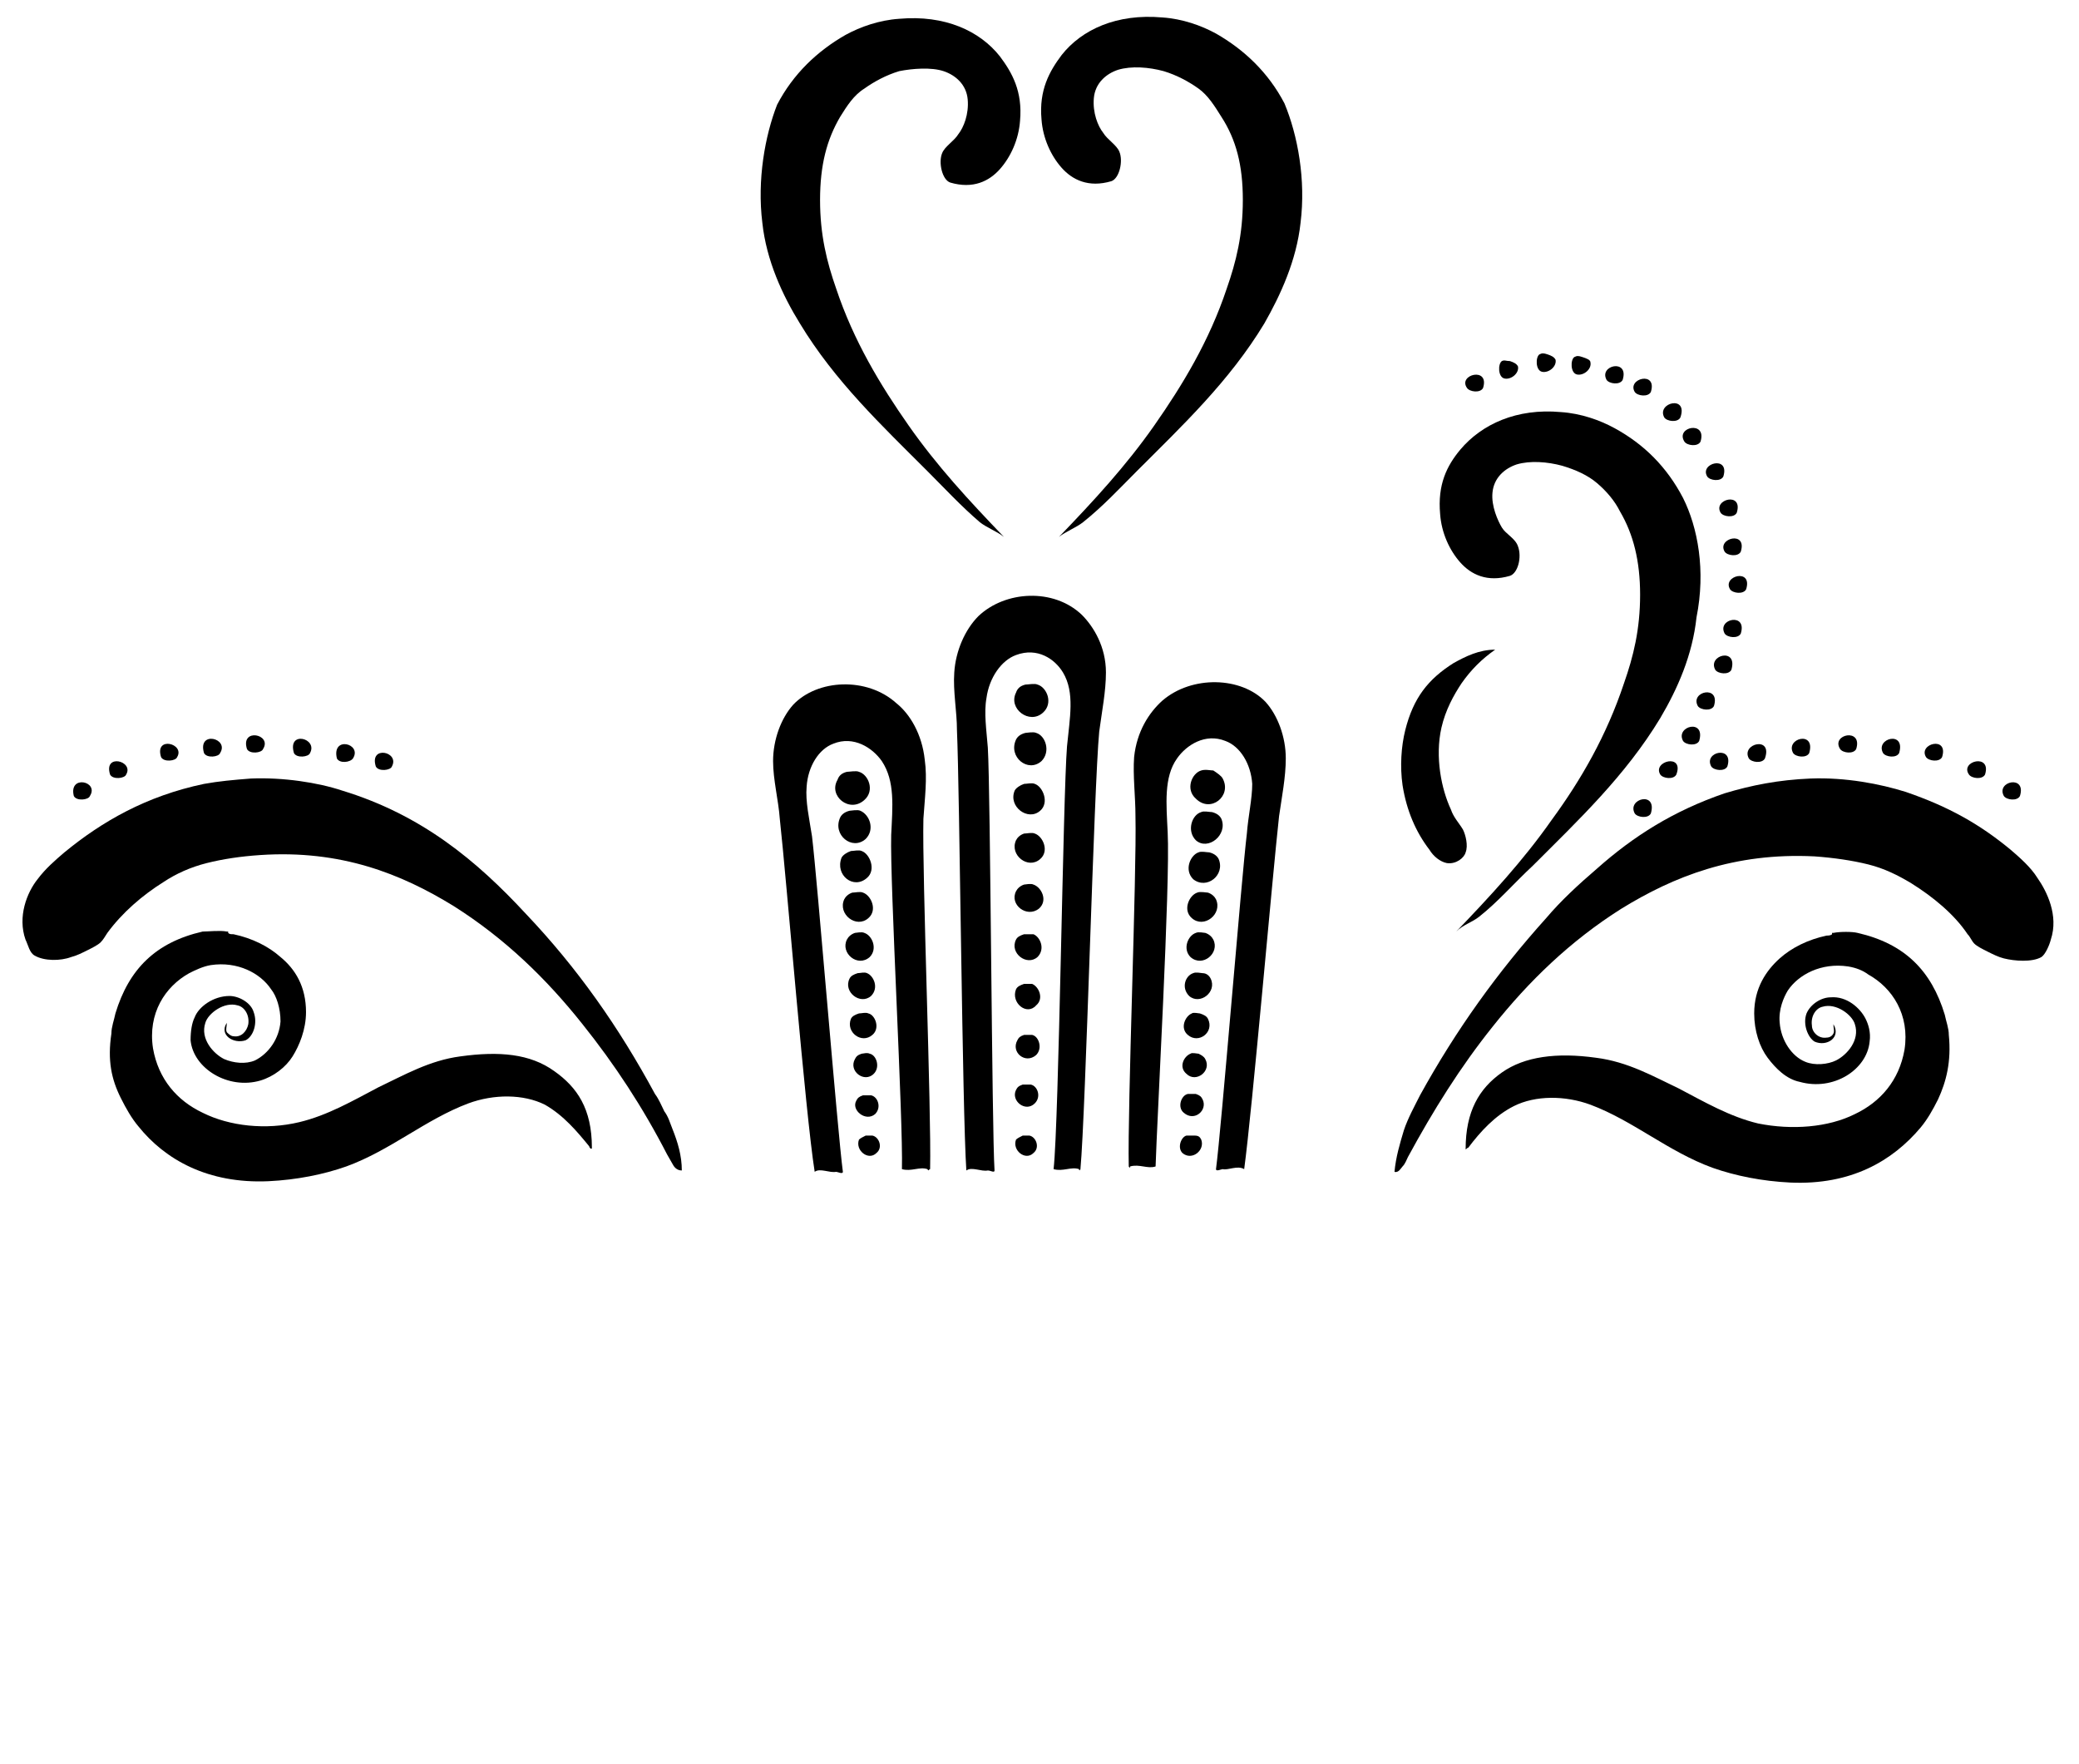
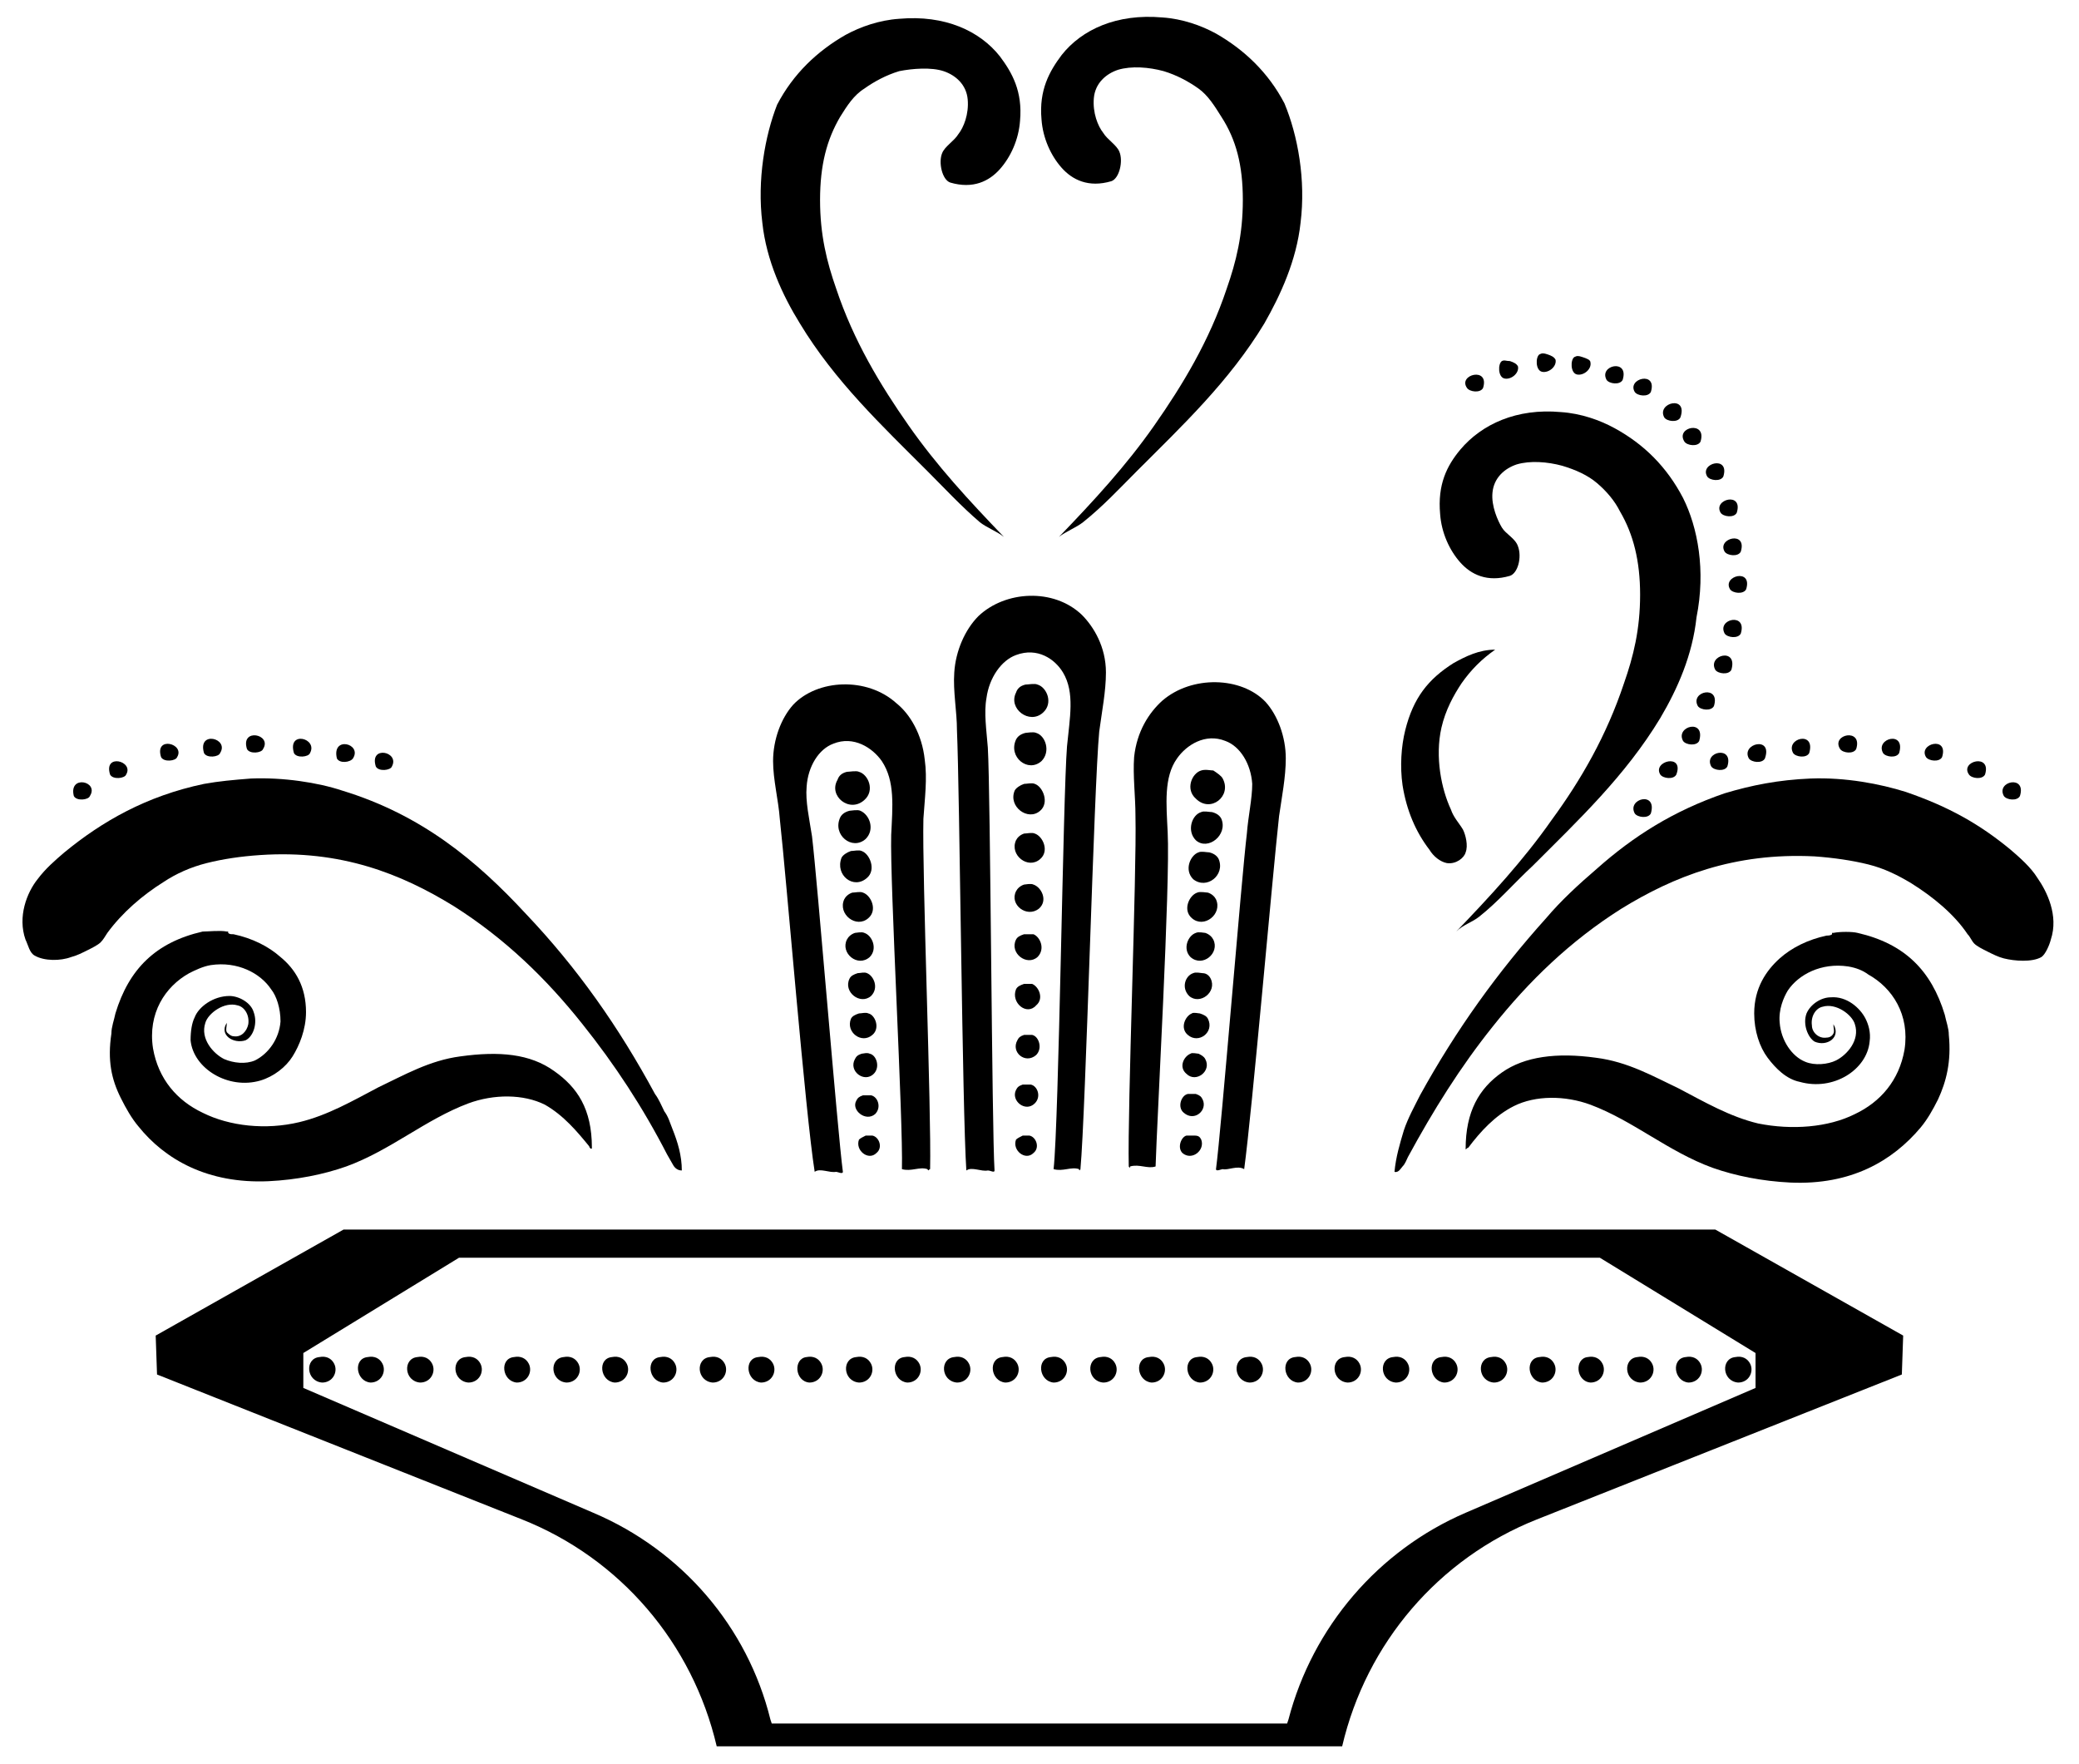
<svg xmlns="http://www.w3.org/2000/svg" version="1.1" id="Layer_1" x="0px" y="0px" viewBox="0 0 154.9 131.4" style="enable-background:new 0 0 154.9 131.4;" xml:space="preserve">
  <style type="text/css">
	.splash-pad-st0{display:none;fill:none;stroke:#939598;stroke-miterlimit:10;}
	.splash-pad-st1{fill-rule:evenodd;clip-rule:evenodd;}
	.splash-pad-st2{display:none;}
	.splash-pad-st3{display:inline;}
</style>
  <g id="Layer_3">
</g>
  <g id="artwork">
    <path class="splash-pad-st0" d="M404.4-1033.6c0,100-198.5,276.7-198.5,276.7S7.4-933.6,7.4-1033.6c0-53.3,46.8-96.5,104.5-96.5   c41.4,0,77,40.3,94,72.5c16.9-32.2,52.6-72.5,94-72.5C357.6-1130,404.4-1086.9,404.4-1033.6z" />
    <g>
      <g>
        <path class="splash-pad-st1" d="M78.5,87.1c0.7,0.2,1.3-0.2,1.9,0c0,0.2,0.1,0,0.1,0c0.4-4.4,1-28.4,1.4-32.6c0.2-1.5,0.5-3,0.5-4.4     c0-1.9-0.9-3.4-1.8-4.3c-2.1-2-5.7-1.8-7.7,0.1c-1,1-1.7,2.6-1.8,4.2c-0.1,1.4,0.2,2.9,0.2,4.3c0.2,4.5,0.4,28.4,0.7,32.8     c0.4-0.3,1.1,0.1,1.6,0c0.2,0,0.5,0.2,0.5,0c-0.2-3-0.3-28.2-0.5-31.5c-0.1-1.3-0.3-2.6-0.1-3.7c0.2-1.5,1.1-2.8,2.2-3.2     c1.6-0.6,2.9,0.3,3.5,1.3c0.9,1.5,0.5,3.4,0.3,5.5C79.2,59.3,78.9,83.5,78.5,87.1z" />
        <path class="splash-pad-st1" d="M67.2,87.1c0.7,0.2,1.3-0.2,1.9,0c0.1,0.2,0.1,0,0.2,0c0.1-4.4-0.6-21.9-0.5-26.1c0.1-1.5,0.3-3,0.1-4.4     c-0.2-1.9-1.1-3.4-2.1-4.2c-2.2-2-5.9-1.8-7.7,0.1c-0.9,1-1.5,2.6-1.5,4.2c0,1.4,0.4,2.9,0.5,4.3c0.5,4.5,1.9,21.9,2.6,26.3     c0.4-0.3,1.1,0.1,1.6,0c0.1,0,0.5,0.2,0.5,0c-0.4-3-1.9-21.7-2.3-25c-0.2-1.3-0.5-2.6-0.4-3.7c0.1-1.5,0.9-2.8,2-3.2     c1.5-0.6,2.9,0.3,3.6,1.3c1,1.5,0.8,3.4,0.7,5.5C66.3,65.8,67.3,83.5,67.2,87.1z" />
        <g>
          <path class="splash-pad-st1" d="M77.7,53.1c0.8-0.7,0.3-1.9-0.4-2.1c-0.2-0.1-0.7,0-0.9,0c-0.4,0.1-0.6,0.3-0.7,0.6      C75.1,52.8,76.7,54,77.7,53.1z" />
          <path class="splash-pad-st1" d="M77.6,56.7c0.7-0.7,0.3-1.9-0.4-2.1c-0.2-0.1-0.7,0-0.8,0c-0.4,0.1-0.6,0.3-0.7,0.5      C75.1,56.4,76.6,57.6,77.6,56.7z" />
          <path class="splash-pad-st1" d="M77.5,60.4c0.7-0.6,0.2-1.8-0.4-2c-0.2-0.1-0.6,0-0.8,0c-0.3,0.1-0.6,0.3-0.7,0.5      C75.1,60.1,76.6,61.2,77.5,60.4z" />
          <path class="splash-pad-st1" d="M77.5,64c0.7-0.6,0.2-1.7-0.4-1.9c-0.2-0.1-0.6,0-0.8,0c-0.3,0.1-0.5,0.3-0.6,0.5      C75.2,63.7,76.6,64.8,77.5,64z" />
          <path class="splash-pad-st1" d="M77.4,67.7c0.7-0.6,0.2-1.6-0.4-1.8c-0.2-0.1-0.6,0-0.7,0c-0.3,0.1-0.5,0.3-0.6,0.5      C75.2,67.4,76.5,68.4,77.4,67.7z" />
          <path class="splash-pad-st1" d="M77.3,71.3c0.6-0.6,0.2-1.5-0.3-1.7c-0.2,0-0.5,0-0.7,0c-0.3,0.1-0.5,0.2-0.6,0.4      C75.2,71,76.5,72,77.3,71.3z" />
          <path class="splash-pad-st1" d="M77.2,74.9c0.6-0.5,0.2-1.4-0.3-1.6c-0.2,0-0.5,0-0.6,0c-0.3,0.1-0.5,0.2-0.6,0.4      C75.3,74.7,76.5,75.7,77.2,74.9z" />
          <path class="splash-pad-st1" d="M77.2,78.6c0.5-0.5,0.2-1.4-0.3-1.5c-0.2,0-0.5,0-0.6,0c-0.3,0.1-0.4,0.2-0.5,0.4      C75.3,78.4,76.4,79.3,77.2,78.6z" />
          <path class="splash-pad-st1" d="M77.1,82.2c0.5-0.5,0.2-1.3-0.3-1.4c-0.1,0-0.5,0-0.6,0c-0.3,0.1-0.4,0.2-0.5,0.4      C75.3,82,76.4,82.9,77.1,82.2z" />
          <path class="splash-pad-st1" d="M77,85.9c0.5-0.4,0.2-1.2-0.3-1.3c-0.1,0-0.4,0-0.5,0c-0.2,0.1-0.4,0.2-0.5,0.3      C75.4,85.7,76.4,86.5,77,85.9z" />
        </g>
        <g>
          <path class="splash-pad-st1" d="M64.4,59.6c0.8-0.7,0.3-1.9-0.4-2.1c-0.2-0.1-0.7,0-0.9,0c-0.4,0.1-0.6,0.3-0.7,0.6      C61.7,59.3,63.3,60.6,64.4,59.6z" />
          <path class="splash-pad-st1" d="M64.5,62.5c0.7-0.7,0.3-1.8-0.4-2.1c-0.2-0.1-0.7,0-0.8,0c-0.4,0.1-0.6,0.3-0.7,0.5      C62,62.2,63.5,63.4,64.5,62.5z" />
          <path class="splash-pad-st1" d="M64.6,65.4c0.7-0.6,0.2-1.8-0.4-2c-0.2-0.1-0.6,0-0.8,0c-0.3,0.1-0.6,0.3-0.7,0.5      C62.2,65.2,63.6,66.3,64.6,65.4z" />
          <path class="splash-pad-st1" d="M64.7,68.4c0.7-0.6,0.2-1.7-0.4-1.9c-0.2-0.1-0.6,0-0.8,0c-0.3,0.1-0.5,0.3-0.6,0.5      C62.4,68.1,63.8,69.2,64.7,68.4z" />
          <path class="splash-pad-st1" d="M64.8,71.3c0.6-0.6,0.2-1.6-0.4-1.8c-0.2-0.1-0.6,0-0.7,0c-0.3,0.1-0.5,0.3-0.6,0.5      C62.6,71,63.9,72.1,64.8,71.3z" />
          <path class="splash-pad-st1" d="M64.9,74.2c0.6-0.6,0.2-1.5-0.3-1.7c-0.2-0.1-0.5,0-0.7,0c-0.3,0.1-0.5,0.2-0.6,0.4      C62.8,73.9,64.1,74.9,64.9,74.2z" />
          <path class="splash-pad-st1" d="M65,77.1c0.6-0.5,0.2-1.5-0.3-1.6c-0.2-0.1-0.5,0-0.7,0c-0.3,0.1-0.5,0.2-0.6,0.4      C63,76.9,64.2,77.8,65,77.1z" />
          <path class="splash-pad-st1" d="M65.1,80c0.5-0.5,0.2-1.4-0.3-1.5c-0.2-0.1-0.5,0-0.6,0c-0.3,0.1-0.4,0.2-0.5,0.4      C63.2,79.8,64.4,80.7,65.1,80z" />
          <path class="splash-pad-st1" d="M65.2,83c0.5-0.5,0.2-1.3-0.3-1.4c-0.1,0-0.5,0-0.6,0c-0.3,0.1-0.4,0.2-0.5,0.4      C63.4,82.7,64.5,83.6,65.2,83z" />
          <path class="splash-pad-st1" d="M65.3,85.9c0.5-0.4,0.2-1.2-0.3-1.3c-0.1,0-0.4,0-0.5,0c-0.2,0.1-0.4,0.2-0.5,0.3      C63.7,85.7,64.7,86.5,65.3,85.9z" />
        </g>
        <g>
          <g>
            <path class="splash-pad-st1" d="M87,62c-0.1-2.1-0.3-4.1,0.7-5.5c0.7-1,2.1-1.9,3.6-1.3c1.1,0.4,1.9,1.7,2,3.2c0,1.1-0.3,2.4-0.4,3.7       c-0.4,3.3-1.9,22-2.3,25c0,0.2,0.4,0,0.5,0c0.4,0.1,1.1-0.3,1.6,0c0.6-4.4,2.1-21.8,2.6-26.3c0.2-1.4,0.5-2.9,0.5-4.3       c0-1.6-0.6-3.2-1.5-4.2c-1.8-1.9-5.5-2-7.7-0.1c-1,0.9-1.9,2.3-2.1,4.2c-0.1,1.4,0.1,2.9,0.1,4.4c0.1,4.2-0.6,21.7-0.5,26.1       c0,0,0.1,0.2,0.1,0c0.7-0.2,1.3,0.2,1.9,0C86.2,83.5,87.2,65.8,87,62z" />
          </g>
          <g>
            <path class="splash-pad-st1" d="M91.1,58c-0.1-0.2-0.4-0.4-0.7-0.6c-0.2,0-0.6-0.1-0.9,0c-0.7,0.2-1.2,1.4-0.4,2.1       C90.2,60.6,91.8,59.3,91.1,58z" />
            <path class="splash-pad-st1" d="M91,61c-0.1-0.2-0.3-0.4-0.7-0.5c-0.2,0-0.6-0.1-0.8,0c-0.7,0.2-1.1,1.4-0.4,2.1C90,63.4,91.5,62.2,91,61z       " />
            <path class="splash-pad-st1" d="M90.8,64c-0.1-0.2-0.3-0.4-0.7-0.5c-0.2,0-0.6-0.1-0.8,0c-0.6,0.2-1.1,1.3-0.4,2       C89.9,66.3,91.3,65.2,90.8,64z" />
            <path class="splash-pad-st1" d="M90.6,67c-0.1-0.2-0.3-0.4-0.6-0.5c-0.1,0-0.6-0.1-0.8,0c-0.6,0.2-1.1,1.3-0.4,1.9       C89.7,69.2,91.1,68.1,90.6,67z" />
            <path class="splash-pad-st1" d="M90.4,70c-0.1-0.2-0.3-0.4-0.6-0.5c-0.1,0-0.5-0.1-0.7,0c-0.6,0.2-1,1.2-0.4,1.8       C89.6,72.1,90.9,71,90.4,70z" />
            <path class="splash-pad-st1" d="M90.2,72.9c-0.1-0.2-0.3-0.4-0.6-0.4c-0.1,0-0.5-0.1-0.7,0c-0.6,0.2-0.9,1.1-0.3,1.7       C89.4,74.9,90.7,73.9,90.2,72.9z" />
            <path class="splash-pad-st1" d="M90,75.9c-0.1-0.2-0.3-0.3-0.6-0.4c-0.1,0-0.5-0.1-0.6,0c-0.5,0.2-0.9,1.1-0.3,1.6       C89.3,77.8,90.5,76.9,90,75.9z" />
            <path class="splash-pad-st1" d="M89.8,78.9c-0.1-0.2-0.3-0.3-0.5-0.4c-0.1,0-0.5-0.1-0.6,0c-0.5,0.2-0.9,1-0.3,1.5       C89.1,80.7,90.3,79.8,89.8,78.9z" />
            <path class="splash-pad-st1" d="M89.6,81.9c-0.1-0.2-0.2-0.3-0.5-0.4c-0.1,0-0.4,0-0.6,0c-0.5,0.1-0.8,1-0.3,1.4       C89,83.6,90,82.7,89.6,81.9z" />
            <path class="splash-pad-st1" d="M89.5,84.9c-0.1-0.2-0.2-0.3-0.5-0.3c-0.1,0-0.4,0-0.6,0c-0.4,0.1-0.7,0.9-0.3,1.3       C88.8,86.5,89.8,85.7,89.5,84.9z" />
          </g>
        </g>
      </g>
      <g>
        <path class="splash-pad-st1" d="M56.8,16.6c0.3,2.8,1.5,5.4,2.8,7.5c2.6,4.3,6.1,7.6,9.5,11c1.3,1.3,2.5,2.6,3.9,3.8     c0.5,0.4,1.3,0.7,1.8,1.1c-2.6-2.7-5-5.3-7.1-8.3s-4.1-6.3-5.4-10.2c-0.7-2-1.2-4-1.2-6.6s0.5-4.5,1.5-6.2c0.5-0.8,1-1.6,1.8-2.1     c0.7-0.5,1.6-1,2.6-1.3c1-0.2,2.4-0.3,3.3,0s1.7,1,1.8,2.1c0.1,1.1-0.3,2.1-0.7,2.6c-0.3,0.5-1,0.9-1.2,1.4c-0.3,0.7,0,2,0.6,2.2     c1.7,0.5,2.9-0.1,3.7-1c0.8-0.9,1.4-2.2,1.5-3.6c0.2-2.2-0.6-3.6-1.5-4.8C73,2.3,70.4,1.1,67,1.4c-1.5,0.1-2.9,0.6-4,1.2     c-2.1,1.2-3.9,2.9-5.1,5.2C57,10.1,56.4,13.4,56.8,16.6z" />
        <path class="splash-pad-st1" d="M96.9,16.6c-0.3,2.8-1.5,5.4-2.7,7.5c-2.6,4.3-6.1,7.6-9.5,11c-1.3,1.3-2.5,2.6-4,3.8     c-0.5,0.4-1.3,0.7-1.8,1.1c2.6-2.7,5-5.3,7.1-8.3s4.1-6.3,5.4-10.2c0.7-2,1.2-4,1.2-6.6s-0.5-4.5-1.6-6.2c-0.5-0.8-1-1.6-1.7-2.1     s-1.6-1-2.6-1.3c-1.1-0.3-2.4-0.4-3.4-0.1c-0.9,0.3-1.7,1-1.8,2.1c-0.1,1.1,0.3,2.1,0.7,2.6c0.3,0.5,1,0.9,1.2,1.4     c0.3,0.7,0,2-0.6,2.2c-1.7,0.5-2.9-0.1-3.7-1c-0.8-0.9-1.4-2.2-1.5-3.6c-0.2-2.2,0.6-3.6,1.5-4.8c1.5-1.9,4.1-3.1,7.5-2.8     c1.5,0.1,2.9,0.6,4,1.2c2.1,1.2,3.9,2.9,5.1,5.2C96.7,10.1,97.3,13.4,96.9,16.6z" />
      </g>
-       <g style="display: none">
+       <g>
        <path class="splash-pad-st1" d="M24,103c0.8,0,1.2-0.8,0.9-1.4c-0.2-0.4-0.6-0.6-1.1-0.5C22.7,101.2,22.8,102.9,24,103z" />
        <path class="splash-pad-st1" d="M27.6,103c0.8,0,1.2-0.8,0.9-1.4c-0.2-0.4-0.6-0.6-1.1-0.5C26.3,101.2,26.5,102.9,27.6,103z" />
        <path class="splash-pad-st1" d="M31.3,103c0.8,0,1.2-0.8,0.9-1.4c-0.2-0.4-0.6-0.6-1.1-0.5C30,101.2,30.1,102.9,31.3,103z" />
        <path class="splash-pad-st1" d="M34.9,103c0.8,0,1.2-0.8,0.9-1.4c-0.2-0.4-0.6-0.6-1.1-0.5C33.6,101.2,33.7,102.9,34.9,103z" />
        <path class="splash-pad-st1" d="M38.5,103c0.8,0,1.2-0.8,0.9-1.4c-0.2-0.4-0.6-0.6-1.1-0.5C37.2,101.2,37.4,102.9,38.5,103z" />
        <path class="splash-pad-st1" d="M42.2,103c0.8,0,1.2-0.8,0.9-1.4c-0.2-0.4-0.6-0.6-1.1-0.5C40.9,101.2,41,102.9,42.2,103z" />
        <path class="splash-pad-st1" d="M45.8,103c0.8,0,1.2-0.8,0.9-1.4c-0.2-0.4-0.6-0.6-1.1-0.5C44.5,101.2,44.7,102.9,45.8,103z" />
        <path class="splash-pad-st1" d="M49.4,103c0.8,0,1.2-0.8,0.9-1.4c-0.2-0.4-0.6-0.6-1.1-0.5C48.1,101.2,48.3,102.9,49.4,103z" />
        <path class="splash-pad-st1" d="M53.1,103c0.8,0,1.2-0.8,0.9-1.4c-0.2-0.4-0.6-0.6-1.1-0.5C51.8,101.2,51.9,102.9,53.1,103z" />
        <path class="splash-pad-st1" d="M56.7,103c0.8,0,1.2-0.8,0.9-1.4c-0.2-0.4-0.6-0.6-1.1-0.5C55.4,101.2,55.6,102.9,56.7,103z" />
        <path class="splash-pad-st1" d="M60.3,103c0.8,0,1.2-0.8,0.9-1.4c-0.2-0.4-0.6-0.6-1.1-0.5C59.1,101.2,59.2,102.9,60.3,103z" />
        <path class="splash-pad-st1" d="M64,103c0.8,0,1.2-0.8,0.9-1.4c-0.2-0.4-0.6-0.6-1.1-0.5C62.7,101.2,62.8,102.9,64,103z" />
        <path class="splash-pad-st1" d="M67.6,103c0.8,0,1.2-0.8,0.9-1.4c-0.2-0.4-0.6-0.6-1.1-0.5C66.3,101.2,66.5,102.9,67.6,103z" />
        <path class="splash-pad-st1" d="M71.3,103c0.8,0,1.2-0.8,0.9-1.4c-0.2-0.4-0.6-0.6-1.1-0.5C70,101.2,70.1,102.9,71.3,103z" />
        <path class="splash-pad-st1" d="M74.9,103c0.8,0,1.2-0.8,0.9-1.4c-0.2-0.4-0.6-0.6-1.1-0.5C73.6,101.2,73.8,102.9,74.9,103z" />
        <path class="splash-pad-st1" d="M78.5,103c0.8,0,1.2-0.8,0.9-1.4c-0.2-0.4-0.6-0.6-1.1-0.5C77.2,101.2,77.4,102.9,78.5,103z" />
        <path class="splash-pad-st1" d="M82.2,103c0.8,0,1.2-0.8,0.9-1.4c-0.2-0.4-0.6-0.6-1.1-0.5C80.9,101.2,81,102.9,82.2,103z" />
        <path class="splash-pad-st1" d="M85.8,103c0.8,0,1.2-0.8,0.9-1.4c-0.2-0.4-0.6-0.6-1.1-0.5C84.5,101.2,84.7,102.9,85.8,103z" />
        <path class="splash-pad-st1" d="M89.4,103c0.8,0,1.2-0.8,0.9-1.4c-0.2-0.4-0.6-0.6-1.1-0.5C88.1,101.2,88.3,102.9,89.4,103z" />
        <path class="splash-pad-st1" d="M93.1,103c0.8,0,1.2-0.8,0.9-1.4c-0.2-0.4-0.6-0.6-1.1-0.5C91.8,101.2,91.9,102.9,93.1,103z" />
        <path class="splash-pad-st1" d="M96.7,103c0.8,0,1.2-0.8,0.9-1.4c-0.2-0.4-0.6-0.6-1.1-0.5C95.4,101.2,95.6,102.9,96.7,103z" />
        <path class="splash-pad-st1" d="M100.4,103c0.8,0,1.2-0.8,0.9-1.4c-0.2-0.4-0.6-0.6-1.1-0.5C99.1,101.2,99.2,102.9,100.4,103z" />
        <path class="splash-pad-st1" d="M104,103c0.8,0,1.2-0.8,0.9-1.4c-0.2-0.4-0.6-0.6-1.1-0.5C102.7,101.2,102.8,102.9,104,103z" />
        <path class="splash-pad-st1" d="M107.6,103c0.8,0,1.2-0.8,0.9-1.4c-0.2-0.4-0.6-0.6-1.1-0.5C106.3,101.2,106.5,102.9,107.6,103z" />
        <path class="splash-pad-st1" d="M111.3,103c0.8,0,1.2-0.8,0.9-1.4c-0.2-0.4-0.6-0.6-1.1-0.5C110,101.2,110.1,102.9,111.3,103z" />
        <path class="splash-pad-st1" d="M114.9,103c0.8,0,1.2-0.8,0.9-1.4c-0.2-0.4-0.6-0.6-1.1-0.5C113.6,101.2,113.8,102.9,114.9,103z" />
        <path class="splash-pad-st1" d="M118.5,103c0.8,0,1.2-0.8,0.9-1.4c-0.2-0.4-0.6-0.6-1.1-0.5C117.3,101.2,117.4,102.9,118.5,103z" />
        <path class="splash-pad-st1" d="M122.2,103c0.8,0,1.2-0.8,0.9-1.4c-0.2-0.4-0.6-0.6-1.1-0.5C120.9,101.2,121,102.9,122.2,103z" />
        <path class="splash-pad-st1" d="M125.8,103c0.8,0,1.2-0.8,0.9-1.4c-0.2-0.4-0.6-0.6-1.1-0.5C124.5,101.2,124.7,102.9,125.8,103z" />
        <path class="splash-pad-st1" d="M129.5,103c0.8,0,1.2-0.8,0.9-1.4c-0.2-0.4-0.6-0.6-1.1-0.5C128.2,101.2,128.3,102.9,129.5,103z" />
      </g>
      <g>
        <path class="splash-pad-st1" d="M8.2,57.7c0.2,0.4,1.1,0.3,1.2,0C10,56.7,7.7,56.1,8.2,57.7z" />
        <path class="splash-pad-st1" d="M5.5,59.3c0.2,0.4,1.1,0.3,1.2,0C7.4,58.2,5.1,57.7,5.5,59.3z" />
        <path class="splash-pad-st1" d="M6.5,70.8c0.4-0.2,0.8-0.4,1-0.6s0.3-0.4,0.5-0.7c1.1-1.5,2.6-2.8,4.2-3.8c0.9-0.6,2-1.1,3.2-1.4     s2.5-0.5,4-0.6c6-0.4,10.5,1.4,14.4,3.8c3.8,2.4,6.9,5.4,9.6,8.8c2.4,3,4.5,6.2,6.3,9.7c0.1,0.2,0.3,0.5,0.4,0.7     c0.1,0.2,0.3,0.5,0.7,0.5c0-1.1-0.3-2.1-0.7-3.1c-0.2-0.5-0.3-0.9-0.6-1.3c-0.2-0.4-0.4-0.9-0.7-1.3c-2.7-5-5.8-9.4-9.6-13.4     c-3.7-4-7.8-7.4-13.7-9.2c-1.8-0.6-4.4-1-6.8-0.9c-1.3,0.1-2.4,0.2-3.5,0.4c-4.3,0.9-7.6,2.8-10.4,5.1c-0.7,0.6-1.4,1.2-2,2     c-0.8,1-1.5,2.8-0.9,4.5c0.2,0.4,0.3,1,0.7,1.2c0.7,0.4,1.9,0.4,2.7,0.1C5.7,71.2,6.1,71,6.5,70.8z" />
        <path class="splash-pad-st1" d="M12,56.4c0.2,0.4,1.1,0.3,1.2,0C13.8,55.4,11.5,54.8,12,56.4z" />
        <path class="splash-pad-st1" d="M28,57.1c0.2,0.4,1.1,0.3,1.2,0C29.8,56,27.5,55.5,28,57.1z" />
        <path class="splash-pad-st1" d="M25.1,56.5c0.2,0.4,1,0.3,1.2,0C27,55.4,24.7,54.8,25.1,56.5z" />
        <path class="splash-pad-st1" d="M21.9,56.1c0.2,0.4,1.1,0.3,1.2,0C23.7,55,21.4,54.4,21.9,56.1z" />
        <path class="splash-pad-st1" d="M18.4,55.8c0.2,0.4,1.1,0.3,1.2,0C20.3,54.7,17.9,54.2,18.4,55.8z" />
        <path class="splash-pad-st1" d="M15.2,56.1c0.2,0.4,1.1,0.3,1.2,0C17.1,55,14.7,54.4,15.2,56.1z" />
        <path class="splash-pad-st1" d="M43.9,85.4c0,0.1,0.2,0.3,0.2,0.1c0-2.9-1.1-4.5-2.8-5.7c-1.8-1.3-4.1-1.5-7-1.1C32,79,30.1,80.1,28.2,81     c-1.9,1-3.8,2.1-5.9,2.6c-2.5,0.6-5.2,0.3-7.2-0.7c-1.9-0.9-3.3-2.5-3.7-4.8c-0.4-2.6,0.9-4.6,2.7-5.6c0.4-0.2,1-0.5,1.6-0.6     c2-0.3,3.7,0.6,4.5,1.8c0.4,0.5,0.7,1.4,0.7,2.4C20.8,77.4,20,78.5,19,79c-0.7,0.3-1.6,0.2-2.3-0.1c-0.8-0.4-1.8-1.5-1.4-2.7     c0.2-0.7,1.4-1.6,2.4-1.3c0.5,0.1,0.9,0.7,0.8,1.4c-0.1,0.5-0.5,1-1.1,0.9c-0.2,0-0.4-0.2-0.5-0.3c-0.1-0.2,0-0.4,0-0.7     c-0.6,0.9,0.5,1.6,1.4,1.3c0.6-0.3,0.9-1.3,0.6-2.1c-0.2-0.7-1.1-1.2-1.8-1.2c-1.2,0-2.3,0.8-2.6,1.6c-0.2,0.4-0.3,1-0.3,1.7     c0.2,2.1,2.8,3.7,5.2,3c1-0.3,1.9-1,2.4-1.8s1-2,1-3.3c0-1.9-0.8-3.2-1.9-4.1c-0.9-0.8-2.1-1.4-3.5-1.7c-0.2,0-0.3,0-0.4-0.1     c0,0,0,0,0-0.1h-0.1c-0.5-0.1-1.4,0-1.8,0c-3.5,0.8-5.5,2.8-6.5,6.1c-0.1,0.5-0.3,1-0.3,1.5c-0.3,2,0,3.4,0.7,4.8     c0.4,0.8,0.8,1.5,1.3,2.1c2,2.5,5.2,4.3,9.7,4.1c2.1-0.1,4.1-0.5,5.8-1.1c3.3-1.2,5.9-3.5,9.1-4.7c1.9-0.7,4.1-0.7,5.7,0.1     C42,83.1,43,84.3,43.9,85.4z" />
      </g>
      <g>
        <path class="splash-pad-st1" d="M149.8,63.3c-2.3-1.9-4.6-3.2-7.8-4.3c-1.9-0.6-4.5-1.1-7.1-1c-2.4,0.1-4.4,0.5-6.4,1.1     c-3.8,1.3-6.8,3.2-9.5,5.6c-1.4,1.2-2.7,2.4-3.8,3.7c-3.6,4-6.7,8.3-9.4,13.2c-0.4,0.8-0.9,1.7-1.2,2.6c-0.3,1-0.6,2-0.7,3.1     c0.3,0.1,0.5-0.3,0.6-0.4c0.2-0.2,0.3-0.5,0.4-0.7c1.9-3.5,3.9-6.7,6.3-9.7c2.7-3.4,5.8-6.4,9.6-8.8c3.9-2.4,8.4-4.2,14.4-3.9     c1.4,0.1,2.8,0.3,4,0.6c1.2,0.3,2.2,0.8,3.2,1.4c1.6,1,3.2,2.3,4.2,3.8c0.2,0.2,0.3,0.5,0.5,0.7s0.6,0.4,1,0.6s0.8,0.4,1.2,0.5     c0.8,0.2,2.1,0.3,2.8-0.1c0.3-0.2,0.6-0.9,0.7-1.3c0.6-1.8-0.3-3.6-1-4.6C151.3,64.6,150.5,63.9,149.8,63.3z" />
        <g>
          <path class="splash-pad-st1" d="M117.5,27.9c0.5,0.1,1.1-0.4,1-0.9c0-0.2-0.3-0.3-0.6-0.4c-0.3-0.1-0.4-0.1-0.6,0      C117,26.8,117,27.8,117.5,27.9z" />
          <path class="splash-pad-st1" d="M114.9,27.7c0.5,0.1,1.1-0.4,1-0.9c-0.1-0.2-0.3-0.3-0.6-0.4c-0.3-0.1-0.4-0.1-0.6,0      C114.4,26.6,114.4,27.6,114.9,27.7z" />
          <path class="splash-pad-st1" d="M112.1,28.2c0.5,0.1,1.1-0.4,1-0.9c-0.1-0.2-0.3-0.3-0.6-0.4c-0.3,0-0.4-0.1-0.6,0      C111.6,27.1,111.6,28.1,112.1,28.2z" />
          <path class="splash-pad-st1" d="M119.7,28.3c0.2,0.3,1,0.4,1.2,0C121.4,26.7,119.1,27.2,119.7,28.3z" />
          <path class="splash-pad-st1" d="M109.3,28.9c0.2,0.3,1,0.4,1.2,0C111,27.3,108.6,27.9,109.3,28.9z" />
          <path class="splash-pad-st1" d="M121.8,29.2c0.2,0.3,1,0.4,1.2,0C123.5,27.6,121.2,28.2,121.8,29.2z" />
          <path class="splash-pad-st1" d="M124,31.1c0.2,0.3,1,0.4,1.2,0C125.8,29.4,123.4,30,124,31.1z" />
          <path class="splash-pad-st1" d="M128.2,38.2c0.2,0.3,1,0.4,1.2,0C129.9,36.6,127.6,37.2,128.2,38.2z" />
          <path class="splash-pad-st1" d="M128.5,41.1c0.2,0.3,1,0.4,1.2,0C130.2,39.5,127.9,40.1,128.5,41.1z" />
          <path class="splash-pad-st1" d="M128.9,43.9c0.2,0.3,1,0.4,1.2,0C130.6,42.3,128.3,42.9,128.9,43.9z" />
          <path class="splash-pad-st1" d="M143.5,56.4c0.2,0.3,1,0.4,1.2,0C145.2,54.8,142.9,55.4,143.5,56.4z" />
          <path class="splash-pad-st1" d="M146.7,57.7c0.2,0.3,1,0.4,1.2,0C148.4,56.1,146,56.7,146.7,57.7z" />
          <path class="splash-pad-st1" d="M149.3,59.3c0.2,0.3,1,0.4,1.2,0C151,57.7,148.7,58.2,149.3,59.3z" />
          <path class="splash-pad-st1" d="M128.5,47.2c0.2,0.3,1,0.4,1.2,0C130.2,45.6,127.9,46.1,128.5,47.2z" />
          <path class="splash-pad-st1" d="M127.8,49.9c0.2,0.3,1,0.4,1.2,0C129.5,48.2,127.2,48.8,127.8,49.9z" />
          <path class="splash-pad-st1" d="M126.5,52.6c0.2,0.3,1,0.4,1.2,0C128.2,51,125.9,51.5,126.5,52.6z" />
          <path class="splash-pad-st1" d="M125.4,55.2c0.2,0.3,1,0.4,1.2,0C127.1,53.5,124.8,54.1,125.4,55.2z" />
          <path class="splash-pad-st1" d="M123.7,57.7c0.2,0.3,1,0.4,1.2,0C125.5,56.1,123.1,56.7,123.7,57.7z" />
          <path class="splash-pad-st1" d="M121.8,60.6c0.2,0.3,1,0.4,1.2,0C123.5,58.9,121.2,59.5,121.8,60.6z" />
          <path class="splash-pad-st1" d="M127.5,57.1c0.2,0.3,1,0.4,1.2,0C129.2,55.5,126.9,56,127.5,57.1z" />
          <path class="splash-pad-st1" d="M130.3,56.5c0.2,0.3,1,0.4,1.2,0C132.1,54.8,129.7,55.4,130.3,56.5z" />
          <path class="splash-pad-st1" d="M133.6,56.1c0.2,0.3,1,0.4,1.2,0C135.3,54.4,133,55,133.6,56.1z" />
          <path class="splash-pad-st1" d="M137.1,55.8c0.2,0.3,1,0.4,1.2,0C138.8,54.2,136.4,54.7,137.1,55.8z" />
          <path class="splash-pad-st1" d="M140.3,56.1c0.2,0.3,1,0.4,1.2,0C142,54.4,139.7,55,140.3,56.1z" />
          <path class="splash-pad-st1" d="M125.5,32.9c0.2,0.3,1,0.4,1.2,0C127.2,31.3,124.8,31.8,125.5,32.9z" />
          <path class="splash-pad-st1" d="M127.2,35.5c0.2,0.3,1,0.4,1.2,0C128.9,33.9,126.6,34.5,127.2,35.5z" />
          <path class="splash-pad-st1" d="M125.4,37.1c-1.2-2.3-2.9-4-5.1-5.2c-1.1-0.6-2.5-1.1-4-1.2c-3.3-0.3-5.9,0.9-7.5,2.8      c-1,1.2-1.7,2.6-1.5,4.8c0.1,1.4,0.7,2.7,1.5,3.6c0.8,0.9,2,1.5,3.7,1c0.6-0.2,0.9-1.4,0.6-2.2c-0.2-0.6-0.9-0.9-1.2-1.4      c-0.3-0.5-0.8-1.6-0.7-2.6c0.1-1.1,0.9-1.8,1.8-2.1c1-0.3,2.3-0.2,3.4,0.1c1,0.3,1.9,0.7,2.6,1.3s1.3,1.3,1.7,2.1      c1,1.7,1.5,3.7,1.5,6.2c0,2.6-0.5,4.6-1.2,6.6c-1.3,3.9-3.2,7.2-5.4,10.2c-2.1,3-4.6,5.7-7.1,8.3c0.5-0.5,1.2-0.7,1.7-1.1      c1.4-1.1,2.6-2.5,4-3.8c3.4-3.4,6.9-6.7,9.5-11c1.3-2.2,2.4-4.7,2.7-7.5C127.1,42.5,126.5,39.3,125.4,37.1z" />
        </g>
        <path class="splash-pad-st1" d="M112.8,82.4c1.6-0.8,3.8-0.8,5.7-0.1c3.2,1.2,5.8,3.5,9.1,4.7c1.7,0.6,3.7,1,5.8,1.1     c4.5,0.2,7.6-1.6,9.7-4.1c0.5-0.6,0.9-1.3,1.3-2.1c0.6-1.3,1-2.8,0.8-4.8c0-0.5-0.2-1-0.3-1.5c-1-3.3-3-5.3-6.5-6.1     c-0.4-0.1-1.3-0.1-1.8,0h-0.1v0.1c-0.1,0.1-0.3,0.1-0.4,0.1c-1.4,0.3-2.6,0.9-3.5,1.7c-1,0.9-1.9,2.2-1.9,4.1     c0,1.3,0.4,2.5,1,3.3s1.4,1.6,2.4,1.8c2.5,0.7,5-0.9,5.2-3c0.1-0.7-0.1-1.3-0.3-1.7c-0.4-0.8-1.4-1.7-2.6-1.6     c-0.7,0-1.5,0.5-1.8,1.2c-0.3,0.8,0.1,1.8,0.6,2.1c0.9,0.4,2-0.3,1.4-1.3c0,0.3,0.1,0.5,0,0.7s-0.3,0.3-0.5,0.3     c-0.6,0.1-1.1-0.4-1.1-0.9c-0.1-0.7,0.3-1.3,0.8-1.4c1-0.3,2.2,0.6,2.4,1.3c0.4,1.2-0.6,2.3-1.4,2.7c-0.6,0.3-1.6,0.4-2.3,0.1     c-1-0.4-1.8-1.6-1.9-2.9c-0.1-1,0.3-1.9,0.6-2.4c0.8-1.2,2.5-2.1,4.5-1.8c0.6,0.1,1.1,0.3,1.5,0.6c1.8,1,3.1,3,2.7,5.6     c-0.4,2.3-1.8,3.9-3.7,4.8c-2,1-4.7,1.2-7.2,0.7c-2.1-0.5-4-1.6-5.9-2.6c-1.9-0.9-3.8-2-6.2-2.3c-2.9-0.4-5.3-0.1-7,1.1     s-2.7,2.9-2.7,5.7c0,0.1,0.1-0.1,0.2-0.1C110.3,84.3,111.4,83.1,112.8,82.4z" />
        <path class="splash-pad-st1" d="M108.1,60.3c-0.7-1.5-1.2-3.9-0.7-6.1c0.3-1.3,0.9-2.4,1.5-3.3c0.7-1,1.5-1.8,2.5-2.5l0,0     c-1.2,0-2.2,0.5-3.1,1c-1.9,1.2-3,2.6-3.6,5c-0.3,1.2-0.4,2.7-0.2,4.1c0.3,1.9,1,3.5,2,4.8c0.3,0.5,0.8,0.9,1.3,1     c0.7,0.1,1.3-0.4,1.4-0.8c0.2-0.5,0-1.3-0.2-1.7C108.7,61.3,108.3,60.9,108.1,60.3z" />
      </g>
      <g class="splash-pad-st2">
        <path class="splash-pad-st3" d="M29.1,9.7V2.4h20.1v7.3l-3.4,1v27.7l3.4,1v7.3H29.1v-7.3l3.4-1V10.7L29.1,9.7z" />
      </g>
-       <path style="display: none" d="M100,130.1c1.8-7.7,7.2-14,14.5-16.9l27.2-10.8l0.1-2.9l-14-7.9H25.6l-14,7.9l0.1,2.9l27.2,10.8    c7.3,2.9,12.7,9.2,14.5,16.9H100z M119.2,93.7l11.6,7.1v2.6l-21.6,9.3c-6.5,2.8-11.4,8.5-13.2,15.4l-0.1,0.3H57.5l-0.1-0.3    c-1.7-6.9-6.6-12.6-13.2-15.4l-21.6-9.3v-2.6l11.6-7.1C34.2,93.7,119.2,93.7,119.2,93.7z" />
+       <path d="M100,130.1c1.8-7.7,7.2-14,14.5-16.9l27.2-10.8l0.1-2.9l-14-7.9H25.6l-14,7.9l0.1,2.9l27.2,10.8    c7.3,2.9,12.7,9.2,14.5,16.9H100z M119.2,93.7l11.6,7.1v2.6l-21.6,9.3c-6.5,2.8-11.4,8.5-13.2,15.4l-0.1,0.3H57.5l-0.1-0.3    c-1.7-6.9-6.6-12.6-13.2-15.4l-21.6-9.3v-2.6l11.6-7.1C34.2,93.7,119.2,93.7,119.2,93.7z" />
    </g>
  </g>
</svg>
